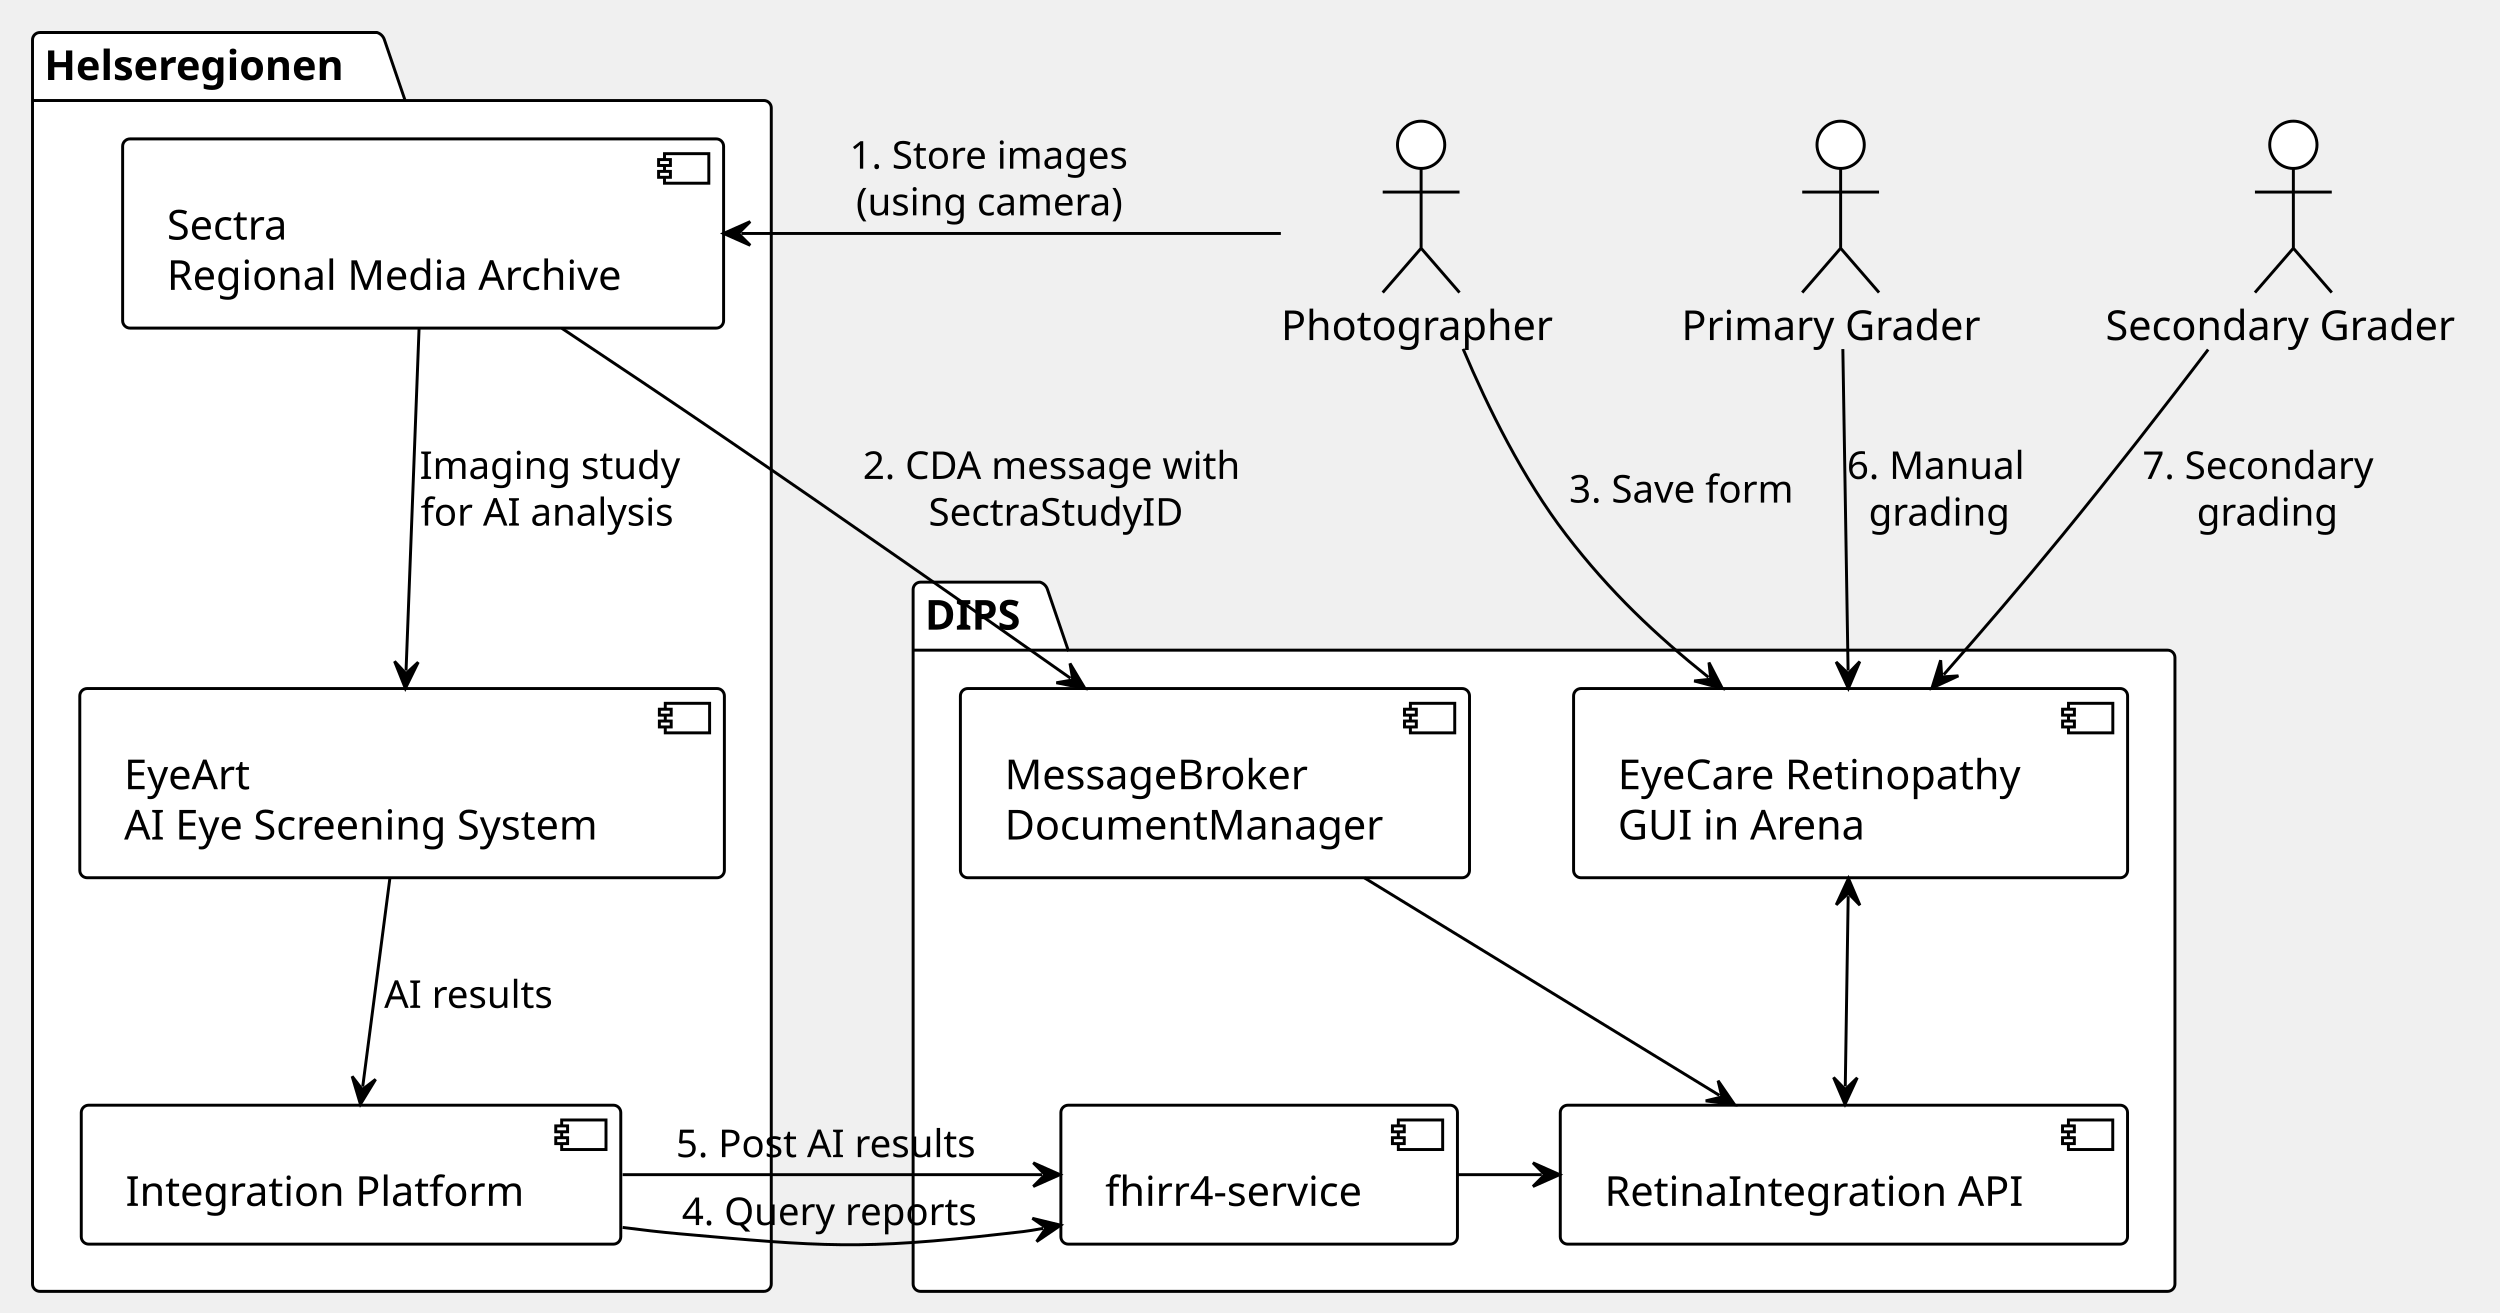
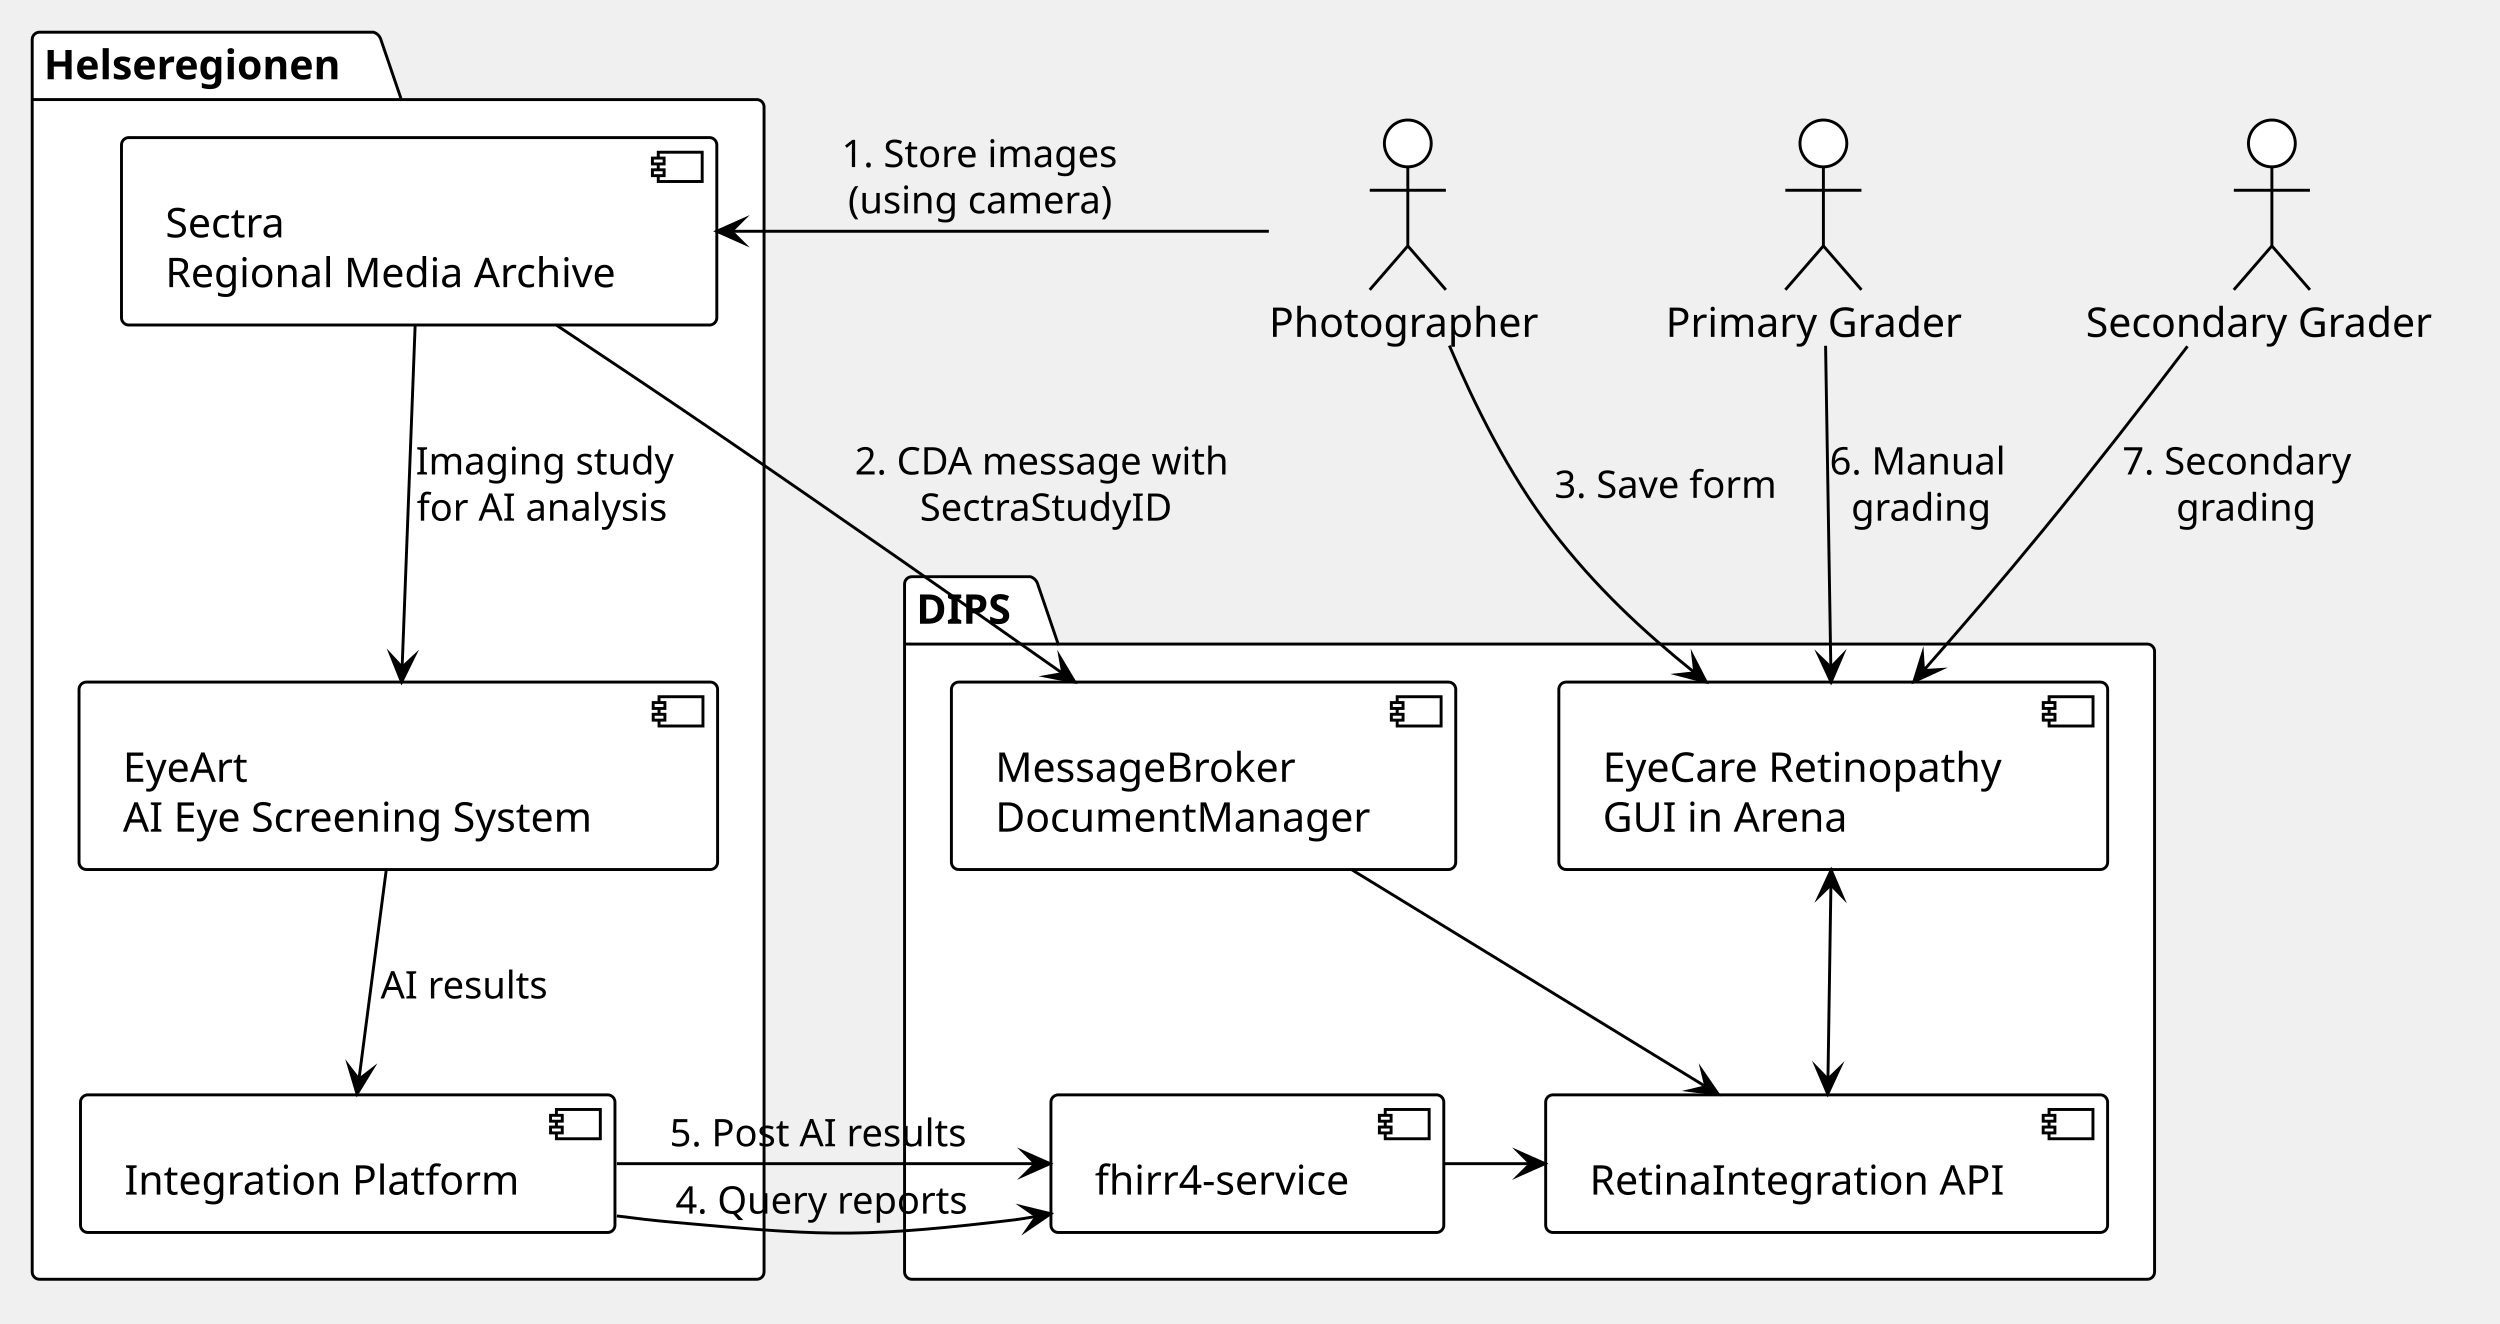
- <svg xmlns="http://www.w3.org/2000/svg" contentStyleType="text/css" data-diagram-type="DESCRIPTION" height="444px" preserveAspectRatio="none" style="width:846px;height:444px;background:#FFFFFF;" version="1.1" viewBox="0 0 846 444" width="846px" zoomAndPan="magnify">
+ <svg xmlns="http://www.w3.org/2000/svg" contentStyleType="text/css" data-diagram-type="DESCRIPTION" height="452px" preserveAspectRatio="none" style="width:854px;height:452px;background:#FFFFFF;" version="1.1" viewBox="0 0 854 452" width="854px" zoomAndPan="magnify">
  <defs />
  <g>
-     <g class="cluster" data-entity="Helseregionen" data-source-line="11" data-uid="ent0005" id="cluster_Helseregionen">
+     <g class="cluster" data-qualified-name="Helseregionen" data-source-line="11" id="ent0004">
      <path d="M13.5,11 L127.594,11 A3.75,3.75 0 0 1 130.094,13.5 L137.094,34.015 L258.5,34.015 A2.5,2.5 0 0 1 261,36.515 L261,434.5 A2.5,2.5 0 0 1 258.5,437 L13.5,437 A2.5,2.5 0 0 1 11,434.5 L11,13.5 A2.5,2.5 0 0 1 13.5,11" fill="#FFFFFF" style="stroke:#000000;stroke-width:1;" />
      <line style="stroke:#000000;stroke-width:1;" x1="11" x2="137.094" y1="34.015" y2="34.015" />
-       <text fill="#000000" font-family="Verdana" font-size="14" font-weight="bold" lengthAdjust="spacing" textLength="113.094" x="15" y="27.075">Helseregionen</text>
+       <text fill="#000000" font-family="Verdana" font-size="14" font-weight="700" lengthAdjust="spacing" textLength="113.094" x="15" y="27.075">Helseregionen</text>
    </g>
-     <g class="cluster" data-entity="DIPS" data-source-line="20" data-uid="ent0011" id="cluster_DIPS">
+     <g class="cluster" data-qualified-name="DIPS" data-source-line="20" id="ent0010">
      <path d="M311.5,197 L351.971,197 A3.75,3.75 0 0 1 354.471,199.5 L361.471,220.015 L733.5,220.015 A2.5,2.5 0 0 1 736,222.515 L736,434.5 A2.5,2.5 0 0 1 733.5,437 L311.5,437 A2.5,2.5 0 0 1 309,434.5 L309,199.5 A2.5,2.5 0 0 1 311.5,197" fill="#FFFFFF" style="stroke:#000000;stroke-width:1;" />
      <line style="stroke:#000000;stroke-width:1;" x1="309" x2="361.471" y1="220.015" y2="220.015" />
-       <text fill="#000000" font-family="Verdana" font-size="14" font-weight="bold" lengthAdjust="spacing" textLength="39.471" x="313" y="213.075">DIPS</text>
+       <text fill="#000000" font-family="Verdana" font-size="14" font-weight="700" lengthAdjust="spacing" textLength="39.471" x="313" y="213.075">DIPS</text>
    </g>
-     <g class="entity" data-entity="sectra" data-source-line="12" data-uid="ent0006" id="entity_sectra">
+     <g class="entity" data-qualified-name="Helseregionen.sectra" data-source-line="12" id="ent0005">
      <rect fill="#FFFFFF" height="64.029" rx="2.5" ry="2.5" style="stroke:#000000;stroke-width:1;" width="203.365" x="41.5" y="47" />
      <rect fill="#FFFFFF" height="10" style="stroke:#000000;stroke-width:1;" width="15" x="224.865" y="52" />
      <rect fill="#FFFFFF" height="2" style="stroke:#000000;stroke-width:1;" width="4" x="222.865" y="54" />
      <rect fill="#FFFFFF" height="2" style="stroke:#000000;stroke-width:1;" width="4" x="222.865" y="58" />
      <text fill="#000000" font-family="Verdana" font-size="14" lengthAdjust="spacing" textLength="45.103" x="56.5" y="81.075">Sectra</text>
      <text fill="#000000" font-family="Verdana" font-size="14" lengthAdjust="spacing" textLength="163.365" x="56.5" y="98.09">Regional Media Archive</text>
    </g>
-     <g class="entity" data-entity="ai" data-source-line="13" data-uid="ent0007" id="entity_ai">
+     <g class="entity" data-qualified-name="Helseregionen.ai" data-source-line="13" id="ent0006">
      <rect fill="#FFFFFF" height="64.029" rx="2.5" ry="2.5" style="stroke:#000000;stroke-width:1;" width="218.131" x="27" y="233" />
      <rect fill="#FFFFFF" height="10" style="stroke:#000000;stroke-width:1;" width="15" x="225.131" y="238" />
      <rect fill="#FFFFFF" height="2" style="stroke:#000000;stroke-width:1;" width="4" x="223.131" y="240" />
      <rect fill="#FFFFFF" height="2" style="stroke:#000000;stroke-width:1;" width="4" x="223.131" y="244" />
      <text fill="#000000" font-family="Verdana" font-size="14" lengthAdjust="spacing" textLength="46.539" x="42" y="267.075">EyeArt</text>
      <text fill="#000000" font-family="Verdana" font-size="14" lengthAdjust="spacing" textLength="178.131" x="42" y="284.09">AI Eye Screening System</text>
    </g>
-     <g class="entity" data-entity="ip" data-source-line="14" data-uid="ent0008" id="entity_ip">
+     <g class="entity" data-qualified-name="Helseregionen.ip" data-source-line="14" id="ent0007">
      <rect fill="#FFFFFF" height="47.015" rx="2.5" ry="2.5" style="stroke:#000000;stroke-width:1;" width="182.57" x="27.5" y="374" />
      <rect fill="#FFFFFF" height="10" style="stroke:#000000;stroke-width:1;" width="15" x="190.07" y="379" />
      <rect fill="#FFFFFF" height="2" style="stroke:#000000;stroke-width:1;" width="4" x="188.07" y="381" />
      <rect fill="#FFFFFF" height="2" style="stroke:#000000;stroke-width:1;" width="4" x="188.07" y="385" />
      <text fill="#000000" font-family="Verdana" font-size="14" lengthAdjust="spacing" textLength="142.57" x="42.5" y="408.075">Integration Platform</text>
    </g>
-     <g class="entity" data-entity="fhirr4" data-source-line="21" data-uid="ent0012" id="entity_fhirr4">
+     <g class="entity" data-qualified-name="DIPS.fhirr4" data-source-line="21" id="ent0011">
      <rect fill="#FFFFFF" height="47.015" rx="2.5" ry="2.5" style="stroke:#000000;stroke-width:1;" width="134.199" x="359" y="374" />
      <rect fill="#FFFFFF" height="10" style="stroke:#000000;stroke-width:1;" width="15" x="473.199" y="379" />
      <rect fill="#FFFFFF" height="2" style="stroke:#000000;stroke-width:1;" width="4" x="471.199" y="381" />
      <rect fill="#FFFFFF" height="2" style="stroke:#000000;stroke-width:1;" width="4" x="471.199" y="385" />
      <text fill="#000000" font-family="Verdana" font-size="14" lengthAdjust="spacing" textLength="94.199" x="374" y="408.075">fhirr4-service</text>
    </g>
-     <g class="entity" data-entity="rint" data-source-line="22" data-uid="ent0013" id="entity_rint">
+     <g class="entity" data-qualified-name="DIPS.rint" data-source-line="22" id="ent0012">
      <rect fill="#FFFFFF" height="47.015" rx="2.5" ry="2.5" style="stroke:#000000;stroke-width:1;" width="191.956" x="528" y="374" />
      <rect fill="#FFFFFF" height="10" style="stroke:#000000;stroke-width:1;" width="15" x="699.956" y="379" />
      <rect fill="#FFFFFF" height="2" style="stroke:#000000;stroke-width:1;" width="4" x="697.956" y="381" />
      <rect fill="#FFFFFF" height="2" style="stroke:#000000;stroke-width:1;" width="4" x="697.956" y="385" />
      <text fill="#000000" font-family="Verdana" font-size="14" lengthAdjust="spacing" textLength="151.956" x="543" y="408.075">RetinaIntegration API</text>
    </g>
-     <g class="entity" data-entity="eyecare" data-source-line="23" data-uid="ent0014" id="entity_eyecare">
+     <g class="entity" data-qualified-name="DIPS.eyecare" data-source-line="23" id="ent0013">
      <rect fill="#FFFFFF" height="64.029" rx="2.5" ry="2.5" style="stroke:#000000;stroke-width:1;" width="187.478" x="532.5" y="233" />
      <rect fill="#FFFFFF" height="10" style="stroke:#000000;stroke-width:1;" width="15" x="699.979" y="238" />
      <rect fill="#FFFFFF" height="2" style="stroke:#000000;stroke-width:1;" width="4" x="697.979" y="240" />
      <rect fill="#FFFFFF" height="2" style="stroke:#000000;stroke-width:1;" width="4" x="697.979" y="244" />
      <text fill="#000000" font-family="Verdana" font-size="14" lengthAdjust="spacing" textLength="147.478" x="547.5" y="267.075">EyeCare Retinopathy</text>
      <text fill="#000000" font-family="Verdana" font-size="14" lengthAdjust="spacing" textLength="90.692" x="547.5" y="284.09">GUI in Arena</text>
    </g>
-     <g class="entity" data-entity="docmgr" data-source-line="24" data-uid="ent0015" id="entity_docmgr">
+     <g class="entity" data-qualified-name="DIPS.docmgr" data-source-line="24" id="ent0014">
      <rect fill="#FFFFFF" height="64.029" rx="2.5" ry="2.5" style="stroke:#000000;stroke-width:1;" width="172.282" x="325" y="233" />
      <rect fill="#FFFFFF" height="10" style="stroke:#000000;stroke-width:1;" width="15" x="477.282" y="238" />
      <rect fill="#FFFFFF" height="2" style="stroke:#000000;stroke-width:1;" width="4" x="475.282" y="240" />
      <rect fill="#FFFFFF" height="2" style="stroke:#000000;stroke-width:1;" width="4" x="475.282" y="244" />
      <text fill="#000000" font-family="Verdana" font-size="14" lengthAdjust="spacing" textLength="106.866" x="340" y="267.075">MessageBroker</text>
      <text fill="#000000" font-family="Verdana" font-size="14" lengthAdjust="spacing" textLength="132.282" x="340" y="284.09">DocumentManager</text>
    </g>
-     <g class="entity" data-entity="photo" data-source-line="7" data-uid="ent0002" id="entity_photo">
+     <g class="entity" data-qualified-name="photo" data-source-line="7" id="ent0001">
      <ellipse cx="480.907" cy="49" fill="#FFFFFF" rx="8" ry="8" style="stroke:#000000;stroke-width:1;" />
      <path d="M480.907,57 L480.907,84 M467.907,65 L493.907,65 M480.907,84 L467.907,99 M480.907,84 L493.907,99" fill="none" style="stroke:#000000;stroke-width:1;" />
      <text fill="#000000" font-family="Verdana" font-size="14" lengthAdjust="spacing" textLength="94.814" x="433.5" y="115.075">Photographer</text>
    </g>
-     <g class="entity" data-entity="grader1" data-source-line="8" data-uid="ent0003" id="entity_grader1">
+     <g class="entity" data-qualified-name="grader1" data-source-line="8" id="ent0002">
      <ellipse cx="622.871" cy="49" fill="#FFFFFF" rx="8" ry="8" style="stroke:#000000;stroke-width:1;" />
      <path d="M622.871,57 L622.871,84 M609.871,65 L635.871,65 M622.871,84 L609.871,99 M622.871,84 L635.871,99" fill="none" style="stroke:#000000;stroke-width:1;" />
      <text fill="#000000" font-family="Verdana" font-size="14" lengthAdjust="spacing" textLength="107.741" x="569" y="115.075">Primary Grader</text>
    </g>
-     <g class="entity" data-entity="grader2" data-source-line="9" data-uid="ent0004" id="entity_grader2">
+     <g class="entity" data-qualified-name="grader2" data-source-line="9" id="ent0003">
      <ellipse cx="776.074" cy="49" fill="#FFFFFF" rx="8" ry="8" style="stroke:#000000;stroke-width:1;" />
      <path d="M776.074,57 L776.074,84 M763.074,65 L789.074,65 M776.074,84 L763.074,99 M776.074,84 L789.074,99" fill="none" style="stroke:#000000;stroke-width:1;" />
      <text fill="#000000" font-family="Verdana" font-size="14" lengthAdjust="spacing" textLength="127.148" x="712.5" y="115.075">Secondary Grader</text>
    </g>
-     <g class="link" data-entity-1="sectra" data-entity-2="ai" data-source-line="17" data-uid="lnk9" id="link_sectra_ai">
-       <path d="M141.81,111.21 C140.52,145.15 138.698,193.064 137.408,226.944" fill="none" id="sectra-to-ai" style="stroke:#000000;stroke-width:1;" />
-       <polygon fill="#000000" points="137.18,232.94,141.519,224.099,137.37,227.944,133.525,223.794,137.18,232.94" style="stroke:#000000;stroke-width:1;" />
+     <g class="link" data-entity-1="ent0005" data-entity-2="ent0006" data-link-type="dependency" data-source-line="17" id="lnk8">
+       <path d="M141.81,111.21 C140.52,145.15 138.66,194.064 137.37,227.944" fill="none" id="sectra-to-ai" style="stroke:#000000;stroke-width:1;" />
+       <polygon fill="#000000" points="137.18,232.94,141.519,224.099,137.37,227.944,133.525,223.794,137.18,232.94" style="stroke:#000000;stroke-width:1;stroke-linejoin:miter;stroke-miterlimit:10;" />
      <text fill="#000000" font-family="Verdana" font-size="13" lengthAdjust="spacing" textLength="94.402" x="142" y="162.07">Imaging study</text>
      <text fill="#000000" font-family="Verdana" font-size="13" lengthAdjust="spacing" textLength="93.723" x="142.34" y="177.869">for AI analysis</text>
    </g>
-     <g class="link" data-entity-1="ai" data-entity-2="ip" data-source-line="18" data-uid="lnk10" id="link_ai_ip">
-       <path d="M131.93,297.26 C128.86,320.78 125.505,346.54 122.745,367.72" fill="none" id="ai-to-ip" style="stroke:#000000;stroke-width:1;" />
-       <polygon fill="#000000" points="121.97,373.67,127.099,365.262,122.616,368.712,119.166,364.229,121.97,373.67" style="stroke:#000000;stroke-width:1;" />
+     <g class="link" data-entity-1="ent0006" data-entity-2="ent0007" data-link-type="dependency" data-source-line="18" id="lnk9">
+       <path d="M131.93,297.26 C128.86,320.78 125.376,347.532 122.616,368.712" fill="none" id="ai-to-ip" style="stroke:#000000;stroke-width:1;" />
+       <polygon fill="#000000" points="121.97,373.67,127.099,365.262,122.616,368.712,119.166,364.229,121.97,373.67" style="stroke:#000000;stroke-width:1;stroke-linejoin:miter;stroke-miterlimit:10;" />
      <text fill="#000000" font-family="Verdana" font-size="13" lengthAdjust="spacing" textLength="62.683" x="130" y="341.07">AI results</text>
    </g>
-     <g class="link" data-entity-1="eyecare" data-entity-2="rint" data-source-line="27" data-uid="lnk17" id="link_eyecare_rint">
-       <path d="M625.428,303.259 C625.068,326.779 624.761,346.491 624.441,367.671" fill="none" id="eyecare-rint" style="stroke:#000000;stroke-width:1;" />
-       <polygon fill="#000000" points="625.52,297.26,621.383,306.198,625.443,302.259,629.382,306.32,625.52,297.26" style="stroke:#000000;stroke-width:1;" />
-       <polygon fill="#000000" points="624.35,373.67,628.486,364.731,624.426,368.671,620.486,364.611,624.35,373.67" style="stroke:#000000;stroke-width:1;" />
+     <g class="link" data-entity-1="ent0013" data-entity-2="ent0012" data-link-type="dependency" data-source-line="27" id="lnk16">
+       <path d="M625.443,302.259 C625.083,325.779 624.745,347.491 624.426,368.671" fill="none" id="eyecare-rint" style="stroke:#000000;stroke-width:1;" />
+       <polygon fill="#000000" points="625.52,297.26,621.383,306.198,625.443,302.259,629.382,306.32,625.52,297.26" style="stroke:#000000;stroke-width:1;stroke-linejoin:miter;stroke-miterlimit:10;" />
+       <polygon fill="#000000" points="624.35,373.67,628.486,364.731,624.426,368.671,620.486,364.611,624.35,373.67" style="stroke:#000000;stroke-width:1;stroke-linejoin:miter;stroke-miterlimit:10;" />
    </g>
-     <g class="link" data-entity-1="docmgr" data-entity-2="rint" data-source-line="28" data-uid="lnk18" id="link_docmgr_rint">
-       <path d="M461.75,297.09 C500.26,320.69 547.203,349.456 581.864,370.686" fill="none" id="docmgr-to-rint" style="stroke:#000000;stroke-width:1;" />
-       <polygon fill="#000000" points="586.98,373.82,581.395,365.708,582.716,371.208,577.216,372.53,586.98,373.82" style="stroke:#000000;stroke-width:1;" />
+     <g class="link" data-entity-1="ent0014" data-entity-2="ent0012" data-link-type="dependency" data-source-line="28" id="lnk17">
+       <path d="M461.75,297.09 C500.26,320.69 548.056,349.978 582.716,371.208" fill="none" id="docmgr-to-rint" style="stroke:#000000;stroke-width:1;" />
+       <polygon fill="#000000" points="586.98,373.82,581.395,365.708,582.716,371.208,577.216,372.53,586.98,373.82" style="stroke:#000000;stroke-width:1;stroke-linejoin:miter;stroke-miterlimit:10;" />
    </g>
-     <g class="link" data-entity-1="fhirr4" data-entity-2="rint" data-source-line="29" data-uid="lnk19" id="link_fhirr4_rint">
-       <path d="M493.29,397.5 C504.78,397.5 510.27,397.5 521.75,397.5" fill="none" id="fhirr4-to-rint" style="stroke:#000000;stroke-width:1;" />
-       <polygon fill="#000000" points="527.75,397.5,518.75,393.5,522.75,397.5,518.75,401.5,527.75,397.5" style="stroke:#000000;stroke-width:1;" />
+     <g class="link" data-entity-1="ent0011" data-entity-2="ent0012" data-link-type="dependency" data-source-line="29" id="lnk18">
+       <path d="M493.29,397.5 C504.78,397.5 511.27,397.5 522.75,397.5" fill="none" id="fhirr4-to-rint" style="stroke:#000000;stroke-width:1;" />
+       <polygon fill="#000000" points="527.75,397.5,518.75,393.5,522.75,397.5,518.75,401.5,527.75,397.5" style="stroke:#000000;stroke-width:1;stroke-linejoin:miter;stroke-miterlimit:10;" />
    </g>
-     <g class="link" data-entity-1="sectra" data-entity-2="photo" data-source-line="31" data-uid="lnk21" id="link_sectra_photo">
-       <path d="M250.87,79 C313.46,79 384.72,79 433.44,79" fill="none" id="sectra-backto-photo" style="stroke:#000000;stroke-width:1;" />
-       <polygon fill="#000000" points="244.87,79,253.87,83,249.87,79,253.87,75,244.87,79" style="stroke:#000000;stroke-width:1;" />
+     <g class="link" data-entity-1="ent0005" data-entity-2="ent0001" data-link-type="dependency" data-source-line="31" id="lnk20">
+       <path d="M249.87,79 C312.46,79 384.72,79 433.44,79" fill="none" id="sectra-backto-photo" style="stroke:#000000;stroke-width:1;" />
+       <polygon fill="#000000" points="244.87,79,253.87,83,249.87,79,253.87,75,244.87,79" style="stroke:#000000;stroke-width:1;stroke-linejoin:miter;stroke-miterlimit:10;" />
      <text fill="#000000" font-family="Verdana" font-size="13" lengthAdjust="spacing" textLength="103.962" x="287.5" y="57.07">1. Store images</text>
      <text fill="#000000" font-family="Verdana" font-size="13" lengthAdjust="spacing" textLength="99.595" x="289.684" y="72.869">(using camera)</text>
    </g>
-     <g class="link" data-entity-1="sectra" data-entity-2="docmgr" data-source-line="32" data-uid="lnk22" id="link_sectra_docmgr">
-       <path d="M190.12,111.1 C207.43,122.61 227.16,135.82 245,148 C286.67,176.44 328.875,205.994 362.236,229.504" fill="none" id="sectra-to-docmgr" style="stroke:#000000;stroke-width:1;" />
-       <polygon fill="#000000" points="367.14,232.96,362.087,224.506,363.053,230.08,357.479,231.045,367.14,232.96" style="stroke:#000000;stroke-width:1;" />
+     <g class="link" data-entity-1="ent0005" data-entity-2="ent0014" data-link-type="dependency" data-source-line="32" id="lnk21">
+       <path d="M190.12,111.1 C207.43,122.61 227.16,135.82 245,148 C286.67,176.44 329.693,206.57 363.053,230.08" fill="none" id="sectra-to-docmgr" style="stroke:#000000;stroke-width:1;" />
+       <polygon fill="#000000" points="367.14,232.96,362.087,224.506,363.053,230.08,357.479,231.045,367.14,232.96" style="stroke:#000000;stroke-width:1;stroke-linejoin:miter;stroke-miterlimit:10;" />
      <text fill="#000000" font-family="Verdana" font-size="13" lengthAdjust="spacing" textLength="139.826" x="292" y="162.07">2. CDA message with</text>
      <text fill="#000000" font-family="Verdana" font-size="13" lengthAdjust="spacing" textLength="95.399" x="314.214" y="177.869">SectraStudyID</text>
    </g>
-     <g class="link" data-entity-1="photo" data-entity-2="eyecare" data-source-line="33" data-uid="lnk23" id="link_photo_eyecare">
-       <path d="M495.11,118.06 C503.52,137.93 515.4,161.99 530,181 C544.89,200.4 560.24,214.825 578.15,229.195" fill="none" id="photo-to-eyecare" style="stroke:#000000;stroke-width:1;" />
-       <polygon fill="#000000" points="582.83,232.95,578.313,224.198,578.93,229.821,573.307,230.438,582.83,232.95" style="stroke:#000000;stroke-width:1;" />
+     <g class="link" data-entity-1="ent0001" data-entity-2="ent0013" data-link-type="dependency" data-source-line="33" id="lnk22">
+       <path d="M495.11,118.06 C503.52,137.93 515.4,161.99 530,181 C544.89,200.4 561.02,215.451 578.93,229.821" fill="none" id="photo-to-eyecare" style="stroke:#000000;stroke-width:1;" />
+       <polygon fill="#000000" points="582.83,232.95,578.313,224.198,578.93,229.821,573.307,230.438,582.83,232.95" style="stroke:#000000;stroke-width:1;stroke-linejoin:miter;stroke-miterlimit:10;" />
      <text fill="#000000" font-family="Verdana" font-size="13" lengthAdjust="spacing" textLength="84.919" x="531" y="170.07">3. Save form</text>
    </g>
-     <g class="link" data-entity-1="ip" data-entity-2="fhirr4" data-source-line="34" data-uid="lnk24" id="link_ip_fhirr4">
-       <path d="M210.69,415.36 C217.12,416.21 223.52,416.94 229.75,417.5 C278.44,421.86 291.18,423.06 339.75,417.5 C346.01,416.78 346.576,416.851 353.026,415.681" fill="none" id="ip-to-fhirr4" style="stroke:#000000;stroke-width:1;" />
-       <polygon fill="#000000" points="358.93,414.61,349.361,412.281,354.01,415.502,350.788,420.152,358.93,414.61" style="stroke:#000000;stroke-width:1;" />
+     <g class="link" data-entity-1="ent0007" data-entity-2="ent0011" data-link-type="dependency" data-source-line="34" id="lnk23">
+       <path d="M210.69,415.36 C217.12,416.21 223.52,416.94 229.75,417.5 C278.44,421.86 291.18,423.06 339.75,417.5 C346.01,416.78 347.56,416.672 354.01,415.502" fill="none" id="ip-to-fhirr4" style="stroke:#000000;stroke-width:1;" />
+       <polygon fill="#000000" points="358.93,414.61,349.361,412.281,354.01,415.502,350.788,420.152,358.93,414.61" style="stroke:#000000;stroke-width:1;stroke-linejoin:miter;stroke-miterlimit:10;" />
      <text fill="#000000" font-family="Verdana" font-size="13" lengthAdjust="spacing" textLength="108.304" x="230.75" y="414.57">4. Query reports</text>
    </g>
-     <g class="link" data-entity-1="ip" data-entity-2="fhirr4" data-source-line="35" data-uid="lnk25" id="link_ip_fhirr4">
-       <path d="M210.69,397.5 C258.22,397.5 309.24,397.5 352.66,397.5" fill="none" id="ip-to-fhirr4-1" style="stroke:#000000;stroke-width:1;" />
-       <polygon fill="#000000" points="358.66,397.5,349.66,393.5,353.66,397.5,349.66,401.5,358.66,397.5" style="stroke:#000000;stroke-width:1;" />
+     <g class="link" data-entity-1="ent0007" data-entity-2="ent0011" data-link-type="dependency" data-source-line="35" id="lnk24">
+       <path d="M210.69,397.5 C258.22,397.5 310.24,397.5 353.66,397.5" fill="none" id="ip-to-fhirr4-1" style="stroke:#000000;stroke-width:1;" />
+       <polygon fill="#000000" points="358.66,397.5,349.66,393.5,353.66,397.5,349.66,401.5,358.66,397.5" style="stroke:#000000;stroke-width:1;stroke-linejoin:miter;stroke-miterlimit:10;" />
      <text fill="#000000" font-family="Verdana" font-size="13" lengthAdjust="spacing" textLength="112.442" x="228.75" y="391.57">5. Post AI results</text>
    </g>
-     <g class="link" data-entity-1="grader1" data-entity-2="eyecare" data-source-line="36" data-uid="lnk26" id="link_grader1_eyecare">
-       <path d="M623.62,118.12 C624.18,152.12 624.883,195.281 625.393,226.941" fill="none" id="grader1-to-eyecare" style="stroke:#000000;stroke-width:1;" />
-       <polygon fill="#000000" points="625.49,232.94,629.345,223.877,625.409,227.941,621.346,224.006,625.49,232.94" style="stroke:#000000;stroke-width:1;" />
+     <g class="link" data-entity-1="ent0002" data-entity-2="ent0013" data-link-type="dependency" data-source-line="36" id="lnk25">
+       <path d="M623.62,118.12 C624.18,152.12 624.899,196.281 625.409,227.941" fill="none" id="grader1-to-eyecare" style="stroke:#000000;stroke-width:1;" />
+       <polygon fill="#000000" points="625.49,232.94,629.345,223.877,625.409,227.941,621.346,224.006,625.49,232.94" style="stroke:#000000;stroke-width:1;stroke-linejoin:miter;stroke-miterlimit:10;" />
      <text fill="#000000" font-family="Verdana" font-size="13" lengthAdjust="spacing" textLength="64.156" x="625" y="162.07">6. Manual</text>
      <text fill="#000000" font-family="Verdana" font-size="13" lengthAdjust="spacing" textLength="49.448" x="632.354" y="177.869">grading</text>
    </g>
-     <g class="link" data-entity-1="grader2" data-entity-2="eyecare" data-source-line="37" data-uid="lnk27" id="link_grader2_eyecare">
-       <path d="M747.24,118.29 C732.73,137.34 714.7,160.6 698,181 C683.74,198.42 671.29,212.903 657.74,228.323" fill="none" id="grader2-to-eyecare" style="stroke:#000000;stroke-width:1;" />
-       <polygon fill="#000000" points="653.78,232.83,662.726,228.71,657.08,229.074,656.716,223.429,653.78,232.83" style="stroke:#000000;stroke-width:1;" />
+     <g class="link" data-entity-1="ent0003" data-entity-2="ent0013" data-link-type="dependency" data-source-line="37" id="lnk26">
+       <path d="M747.24,118.29 C732.73,137.34 714.7,160.6 698,181 C683.74,198.42 670.63,213.654 657.08,229.074" fill="none" id="grader2-to-eyecare" style="stroke:#000000;stroke-width:1;" />
+       <polygon fill="#000000" points="653.78,232.83,662.726,228.71,657.08,229.074,656.716,223.429,653.78,232.83" style="stroke:#000000;stroke-width:1;stroke-linejoin:miter;stroke-miterlimit:10;" />
      <text fill="#000000" font-family="Verdana" font-size="13" lengthAdjust="spacing" textLength="86.233" x="725" y="162.07">7. Secondary</text>
      <text fill="#000000" font-family="Verdana" font-size="13" lengthAdjust="spacing" textLength="49.448" x="743.392" y="177.869">grading</text>
    </g>
  </g>
</svg>
